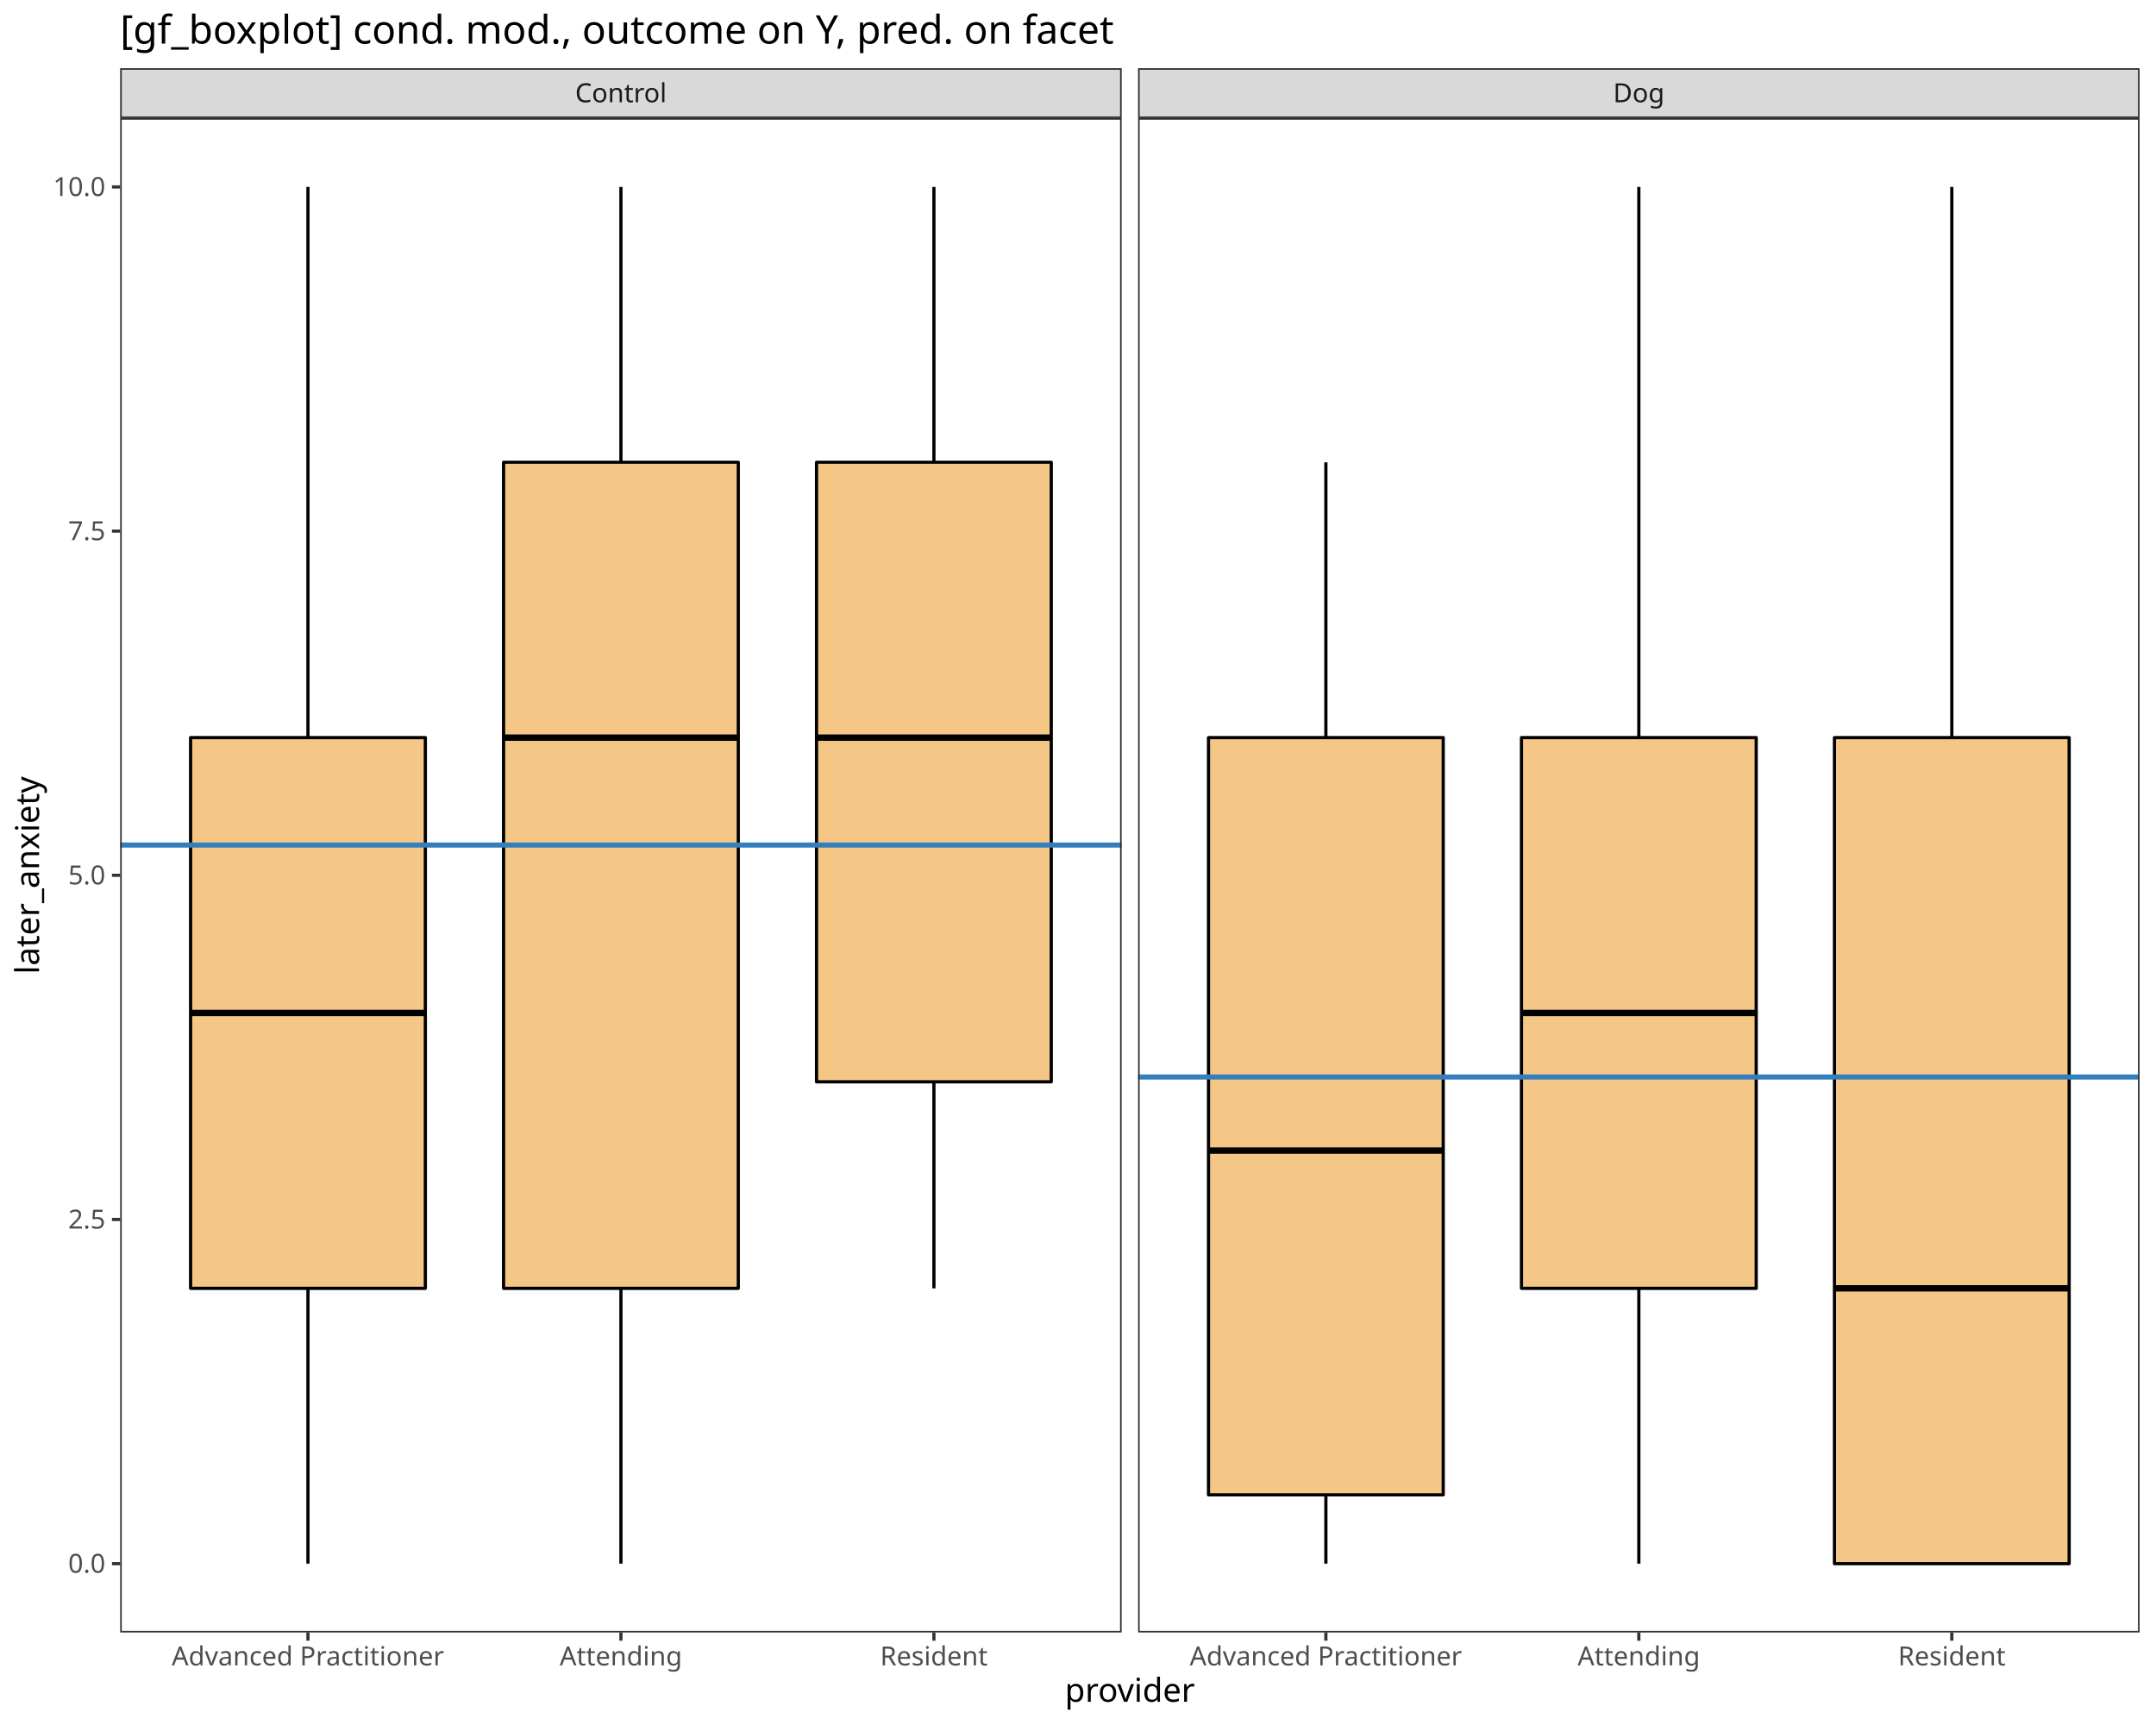
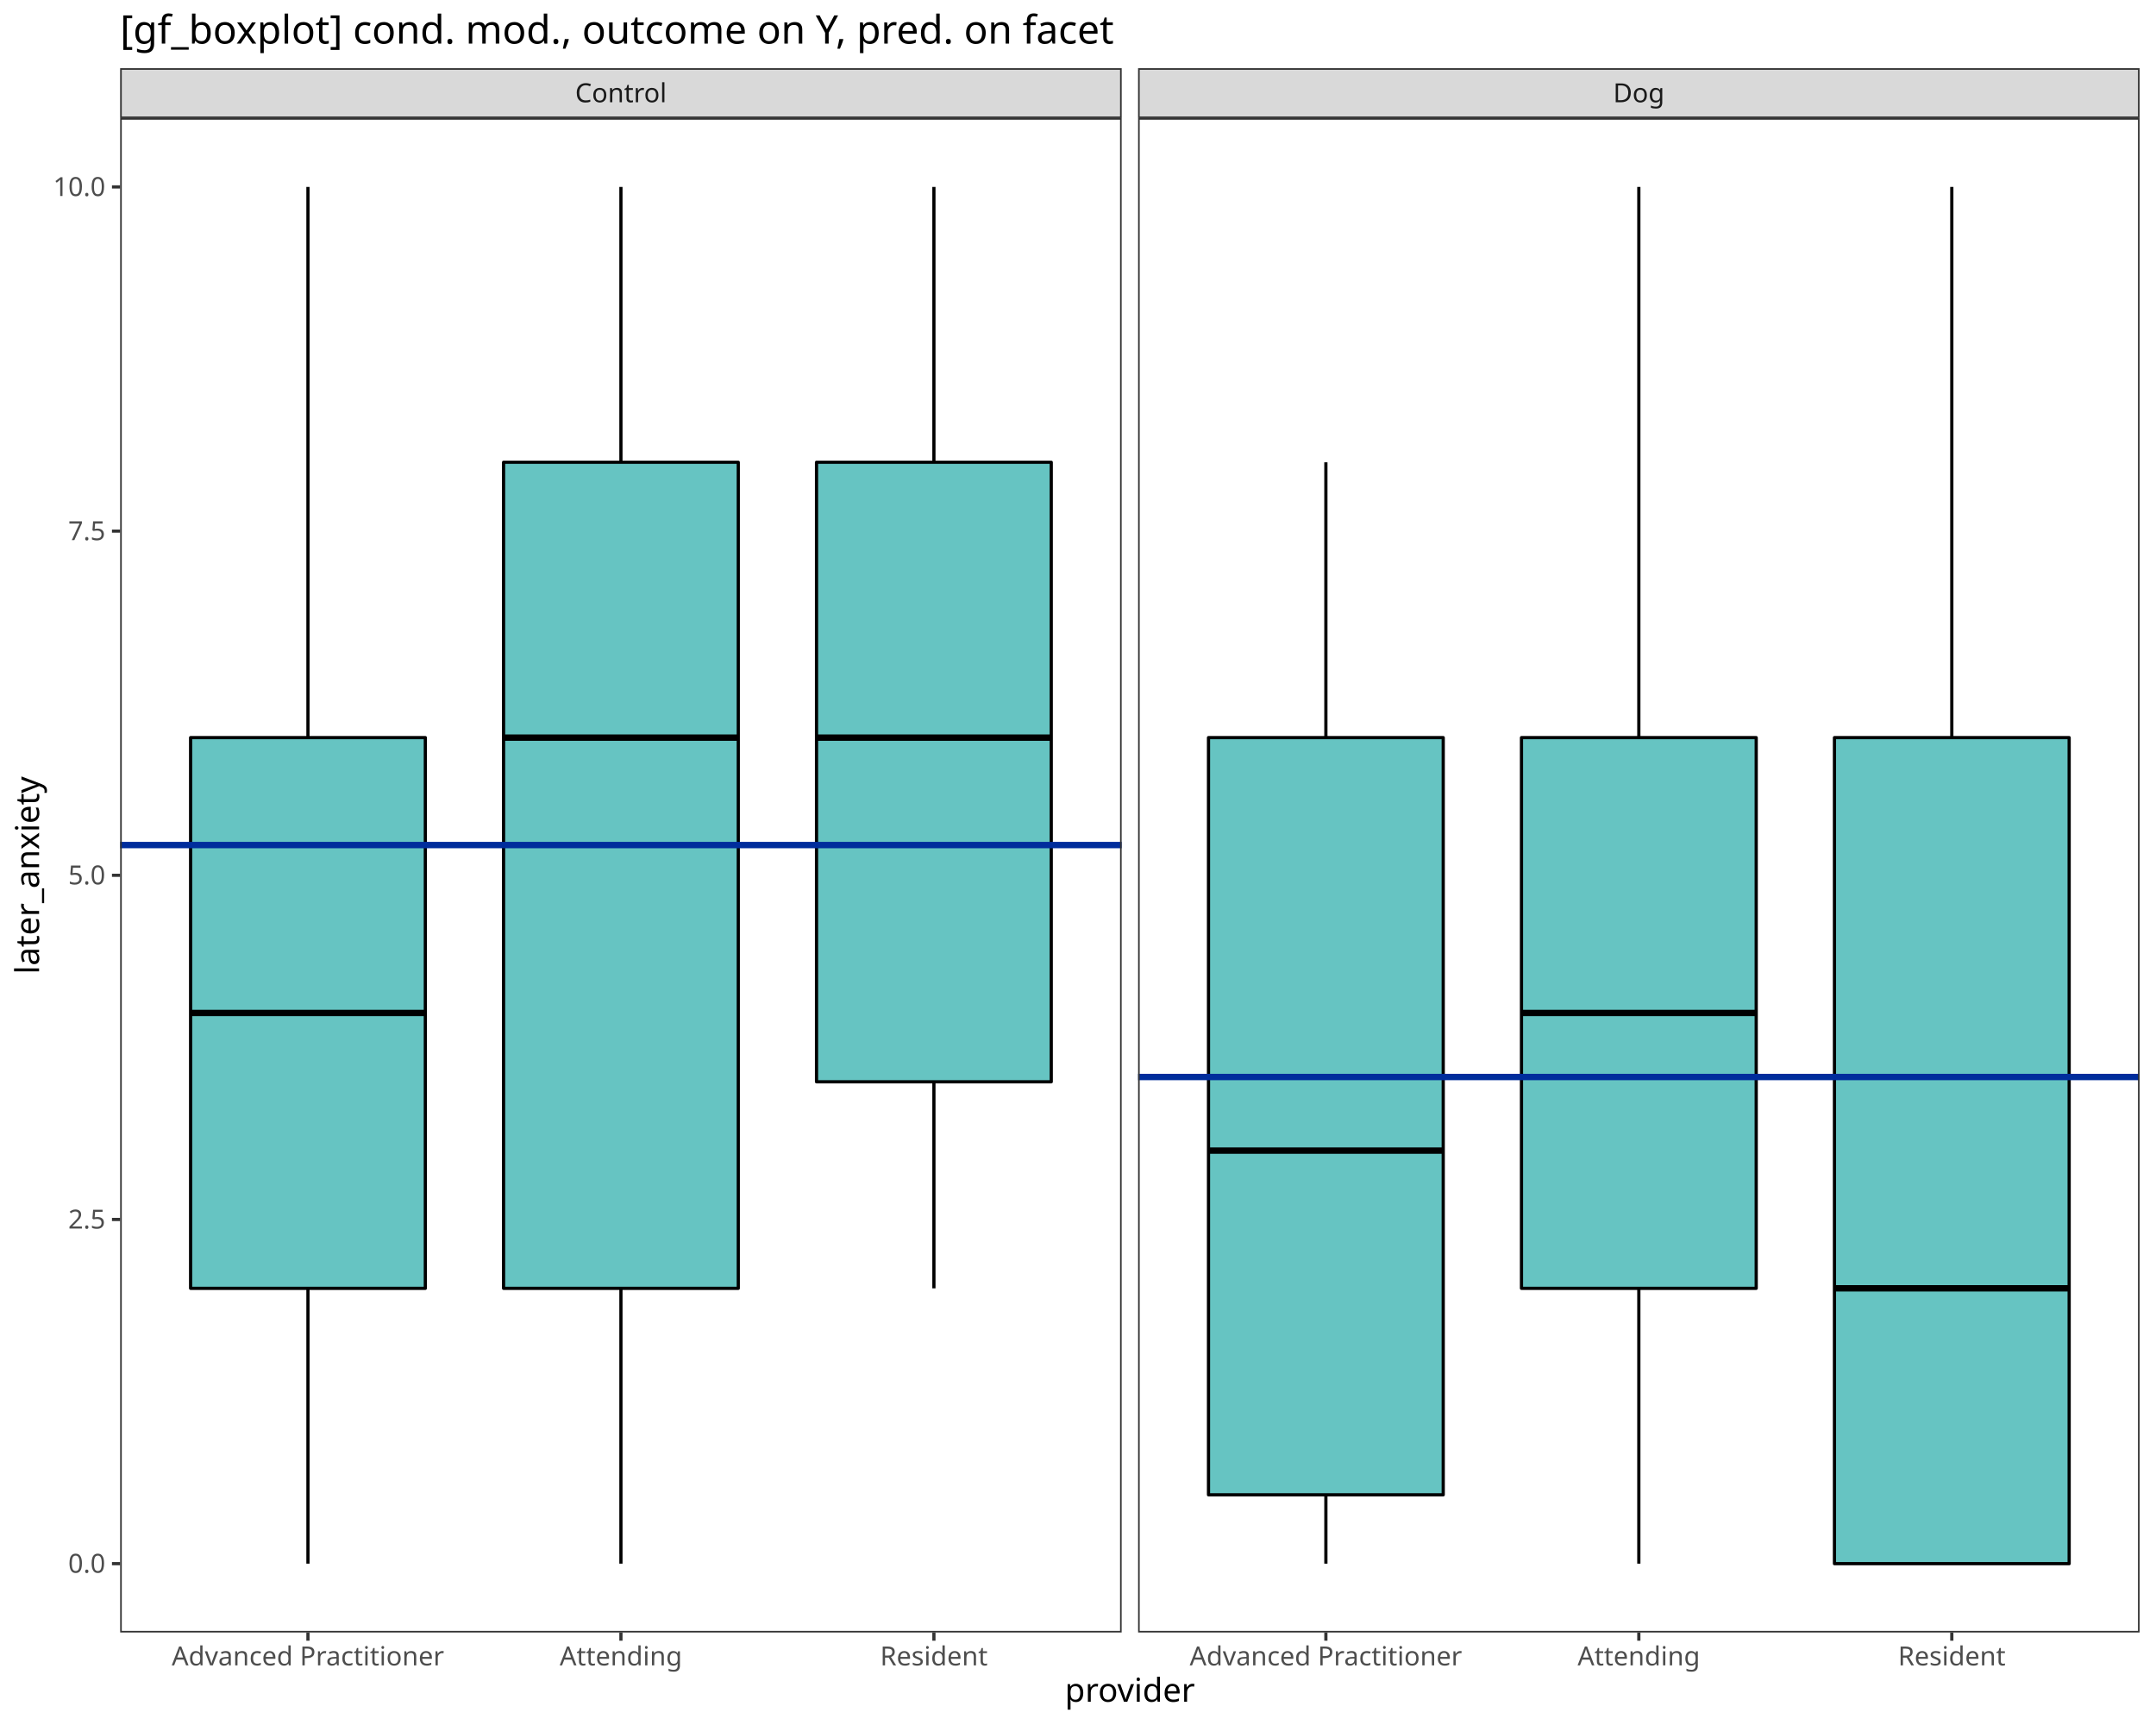
<svg xmlns="http://www.w3.org/2000/svg" class="svglite" data-engine-version="2.0" width="720.00pt" height="576.00pt" viewBox="0 0 720.00 576.00">
  <defs>
    <style type="text/css">
    .svglite line, .svglite polyline, .svglite polygon, .svglite path, .svglite rect, .svglite circle {
      fill: none;
      stroke: #000000;
      stroke-linecap: round;
      stroke-linejoin: round;
      stroke-miterlimit: 10.00;
    }
  </style>
  </defs>
  <rect width="100%" height="100%" style="stroke: none; fill: #FFFFFF;" />
  <defs>
    <clipPath id="cpMC4wMHw3MjAuMDB8MC4wMHw1NzYuMDA=">
      <rect x="0.00" y="0.00" width="720.00" height="576.00" />
    </clipPath>
  </defs>
  <g clip-path="url(#cpMC4wMHw3MjAuMDB8MC4wMHw1NzYuMDA=)">
    <rect x="0.00" y="0.00" width="720.00" height="576.00" style="stroke-width: 1.07; stroke: #FFFFFF; fill: #FFFFFF;" />
  </g>
  <defs>
    <clipPath id="cpNDAuMTN8Mzc0LjU5fDM5LjQzfDU0NS4xMQ==">
      <rect x="40.13" y="39.43" width="334.45" height="505.68" />
    </clipPath>
  </defs>
  <g clip-path="url(#cpNDAuMTN8Mzc0LjU5fDM5LjQzfDU0NS4xMQ==)">
    <rect x="40.13" y="39.43" width="334.45" height="505.68" style="stroke-width: 1.07; stroke: none; fill: #FFFFFF;" />
    <line x1="102.84" y1="246.30" x2="102.84" y2="62.42" style="stroke-width: 1.07; stroke-linecap: butt;" />
    <line x1="102.84" y1="430.19" x2="102.84" y2="522.13" style="stroke-width: 1.07; stroke-linecap: butt;" />
-     <polygon points="63.65,246.30 63.65,430.19 142.04,430.19 142.04,246.30 63.65,246.30 " style="stroke-width: 1.07; fill: #EEA236; fill-opacity: 0.60;" />
+     <polygon points="63.65,246.30 63.65,430.19 142.04,430.19 142.04,246.30 63.65,246.30 " style="stroke-width: 1.07; fill: #009D9A; fill-opacity: 0.60;" />
    <line x1="63.65" y1="338.24" x2="142.04" y2="338.24" style="stroke-width: 2.13; stroke-linecap: butt;" />
    <line x1="207.36" y1="154.36" x2="207.36" y2="62.42" style="stroke-width: 1.07; stroke-linecap: butt;" />
    <line x1="207.36" y1="430.19" x2="207.36" y2="522.13" style="stroke-width: 1.07; stroke-linecap: butt;" />
-     <polygon points="168.17,154.36 168.17,430.19 246.55,430.19 246.55,154.36 168.17,154.36 " style="stroke-width: 1.07; fill: #EEA236; fill-opacity: 0.60;" />
+     <polygon points="168.17,154.36 168.17,430.19 246.55,430.19 246.55,154.36 168.17,154.36 " style="stroke-width: 1.07; fill: #009D9A; fill-opacity: 0.60;" />
    <line x1="168.17" y1="246.30" x2="246.55" y2="246.30" style="stroke-width: 2.13; stroke-linecap: butt;" />
    <line x1="311.88" y1="154.36" x2="311.88" y2="62.42" style="stroke-width: 1.07; stroke-linecap: butt;" />
    <line x1="311.88" y1="361.23" x2="311.88" y2="430.19" style="stroke-width: 1.07; stroke-linecap: butt;" />
-     <polygon points="272.68,154.36 272.68,361.23 351.07,361.23 351.07,154.36 272.68,154.36 " style="stroke-width: 1.07; fill: #EEA236; fill-opacity: 0.60;" />
+     <polygon points="272.68,154.36 272.68,361.23 351.07,361.23 351.07,154.36 272.68,154.36 " style="stroke-width: 1.07; fill: #009D9A; fill-opacity: 0.60;" />
    <line x1="272.68" y1="246.30" x2="351.07" y2="246.30" style="stroke-width: 2.13; stroke-linecap: butt;" />
-     <line x1="40.13" y1="282.18" x2="374.59" y2="282.18" style="stroke-width: 1.71; stroke: #357EBD; stroke-linecap: butt;" />
+     <line x1="40.13" y1="282.18" x2="374.59" y2="282.18" style="stroke-width: 2.13; stroke: #002D9C; stroke-linecap: butt;" />
    <rect x="40.13" y="39.43" width="334.45" height="505.68" style="stroke-width: 1.07; stroke: #333333;" />
  </g>
  <g clip-path="url(#cpMC4wMHw3MjAuMDB8MC4wMHw1NzYuMDA=)">
</g>
  <defs>
    <clipPath id="cpMzgwLjA3fDcxNC41MnwzOS40M3w1NDUuMTE=">
      <rect x="380.07" y="39.43" width="334.45" height="505.68" />
    </clipPath>
  </defs>
  <g clip-path="url(#cpMzgwLjA3fDcxNC41MnwzOS40M3w1NDUuMTE=)">
    <rect x="380.07" y="39.43" width="334.45" height="505.68" style="stroke-width: 1.07; stroke: none; fill: #FFFFFF;" />
    <line x1="442.78" y1="246.30" x2="442.78" y2="154.36" style="stroke-width: 1.07; stroke-linecap: butt;" />
    <line x1="442.78" y1="499.14" x2="442.78" y2="522.13" style="stroke-width: 1.07; stroke-linecap: butt;" />
-     <polygon points="403.58,246.30 403.58,499.14 481.97,499.14 481.97,246.30 403.58,246.30 " style="stroke-width: 1.07; fill: #EEA236; fill-opacity: 0.60;" />
+     <polygon points="403.58,246.30 403.58,499.14 481.97,499.14 481.97,246.30 403.58,246.30 " style="stroke-width: 1.07; fill: #009D9A; fill-opacity: 0.60;" />
    <line x1="403.58" y1="384.21" x2="481.97" y2="384.21" style="stroke-width: 2.13; stroke-linecap: butt;" />
    <line x1="547.29" y1="246.30" x2="547.29" y2="62.42" style="stroke-width: 1.07; stroke-linecap: butt;" />
    <line x1="547.29" y1="430.19" x2="547.29" y2="522.13" style="stroke-width: 1.07; stroke-linecap: butt;" />
-     <polygon points="508.10,246.30 508.10,430.19 586.49,430.19 586.49,246.30 508.10,246.30 " style="stroke-width: 1.07; fill: #EEA236; fill-opacity: 0.60;" />
+     <polygon points="508.10,246.30 508.10,430.19 586.49,430.19 586.49,246.30 508.10,246.30 " style="stroke-width: 1.07; fill: #009D9A; fill-opacity: 0.60;" />
    <line x1="508.10" y1="338.24" x2="586.49" y2="338.24" style="stroke-width: 2.13; stroke-linecap: butt;" />
    <line x1="651.81" y1="246.30" x2="651.81" y2="62.42" style="stroke-width: 1.07; stroke-linecap: butt;" />
    <line x1="651.81" y1="522.13" x2="651.81" y2="522.13" style="stroke-width: 1.07; stroke-linecap: butt;" />
-     <polygon points="612.62,246.30 612.62,522.13 691.00,522.13 691.00,246.30 612.62,246.30 " style="stroke-width: 1.07; fill: #EEA236; fill-opacity: 0.60;" />
+     <polygon points="612.62,246.30 612.62,522.13 691.00,522.13 691.00,246.30 612.62,246.30 " style="stroke-width: 1.07; fill: #009D9A; fill-opacity: 0.60;" />
    <line x1="612.62" y1="430.19" x2="691.00" y2="430.19" style="stroke-width: 2.13; stroke-linecap: butt;" />
-     <line x1="380.07" y1="359.63" x2="714.52" y2="359.63" style="stroke-width: 1.71; stroke: #357EBD; stroke-linecap: butt;" />
+     <line x1="380.07" y1="359.63" x2="714.52" y2="359.63" style="stroke-width: 2.13; stroke: #002D9C; stroke-linecap: butt;" />
    <rect x="380.07" y="39.43" width="334.45" height="505.68" style="stroke-width: 1.07; stroke: #333333;" />
  </g>
  <g clip-path="url(#cpMC4wMHw3MjAuMDB8MC4wMHw1NzYuMDA=)">
</g>
  <defs>
    <clipPath id="cpNDAuMTN8Mzc0LjU5fDIyLjc4fDM5LjQz">
      <rect x="40.13" y="22.78" width="334.45" height="16.65" />
    </clipPath>
  </defs>
  <g clip-path="url(#cpNDAuMTN8Mzc0LjU5fDIyLjc4fDM5LjQz)">
    <rect x="40.13" y="22.78" width="334.45" height="16.65" style="stroke-width: 1.07; stroke: #333333; fill: #D9D9D9;" />
    <text x="207.36" y="34.14" text-anchor="middle" style="font-size: 8.80px; fill: #1A1A1A; font-family: sans;" textLength="28.37px" lengthAdjust="spacingAndGlyphs">Control</text>
  </g>
  <g clip-path="url(#cpMC4wMHw3MjAuMDB8MC4wMHw1NzYuMDA=)">
</g>
  <defs>
    <clipPath id="cpMzgwLjA3fDcxNC41MnwyMi43OHwzOS40Mw==">
      <rect x="380.07" y="22.78" width="334.45" height="16.65" />
    </clipPath>
  </defs>
  <g clip-path="url(#cpMzgwLjA3fDcxNC41MnwyMi43OHwzOS40Mw==)">
    <rect x="380.07" y="22.78" width="334.45" height="16.65" style="stroke-width: 1.07; stroke: #333333; fill: #D9D9D9;" />
    <text x="547.29" y="34.14" text-anchor="middle" style="font-size: 8.80px; fill: #1A1A1A; font-family: sans;" textLength="16.15px" lengthAdjust="spacingAndGlyphs">Dog</text>
  </g>
  <g clip-path="url(#cpMC4wMHw3MjAuMDB8MC4wMHw1NzYuMDA=)">
    <polyline points="102.84,547.85 102.84,545.11 " style="stroke-width: 1.07; stroke: #333333; stroke-linecap: butt;" />
    <polyline points="207.36,547.85 207.36,545.11 " style="stroke-width: 1.07; stroke: #333333; stroke-linecap: butt;" />
    <polyline points="311.88,547.85 311.88,545.11 " style="stroke-width: 1.07; stroke: #333333; stroke-linecap: butt;" />
    <text x="102.84" y="556.10" text-anchor="middle" style="font-size: 8.80px; fill: #4D4D4D; font-family: sans;" textLength="86.11px" lengthAdjust="spacingAndGlyphs">Advanced Practitioner</text>
    <text x="207.36" y="556.10" text-anchor="middle" style="font-size: 8.80px; fill: #4D4D4D; font-family: sans;" textLength="37.19px" lengthAdjust="spacingAndGlyphs">Attending</text>
    <text x="311.88" y="556.10" text-anchor="middle" style="font-size: 8.80px; fill: #4D4D4D; font-family: sans;" textLength="34.74px" lengthAdjust="spacingAndGlyphs">Resident</text>
    <polyline points="442.78,547.85 442.78,545.11 " style="stroke-width: 1.07; stroke: #333333; stroke-linecap: butt;" />
    <polyline points="547.29,547.85 547.29,545.11 " style="stroke-width: 1.07; stroke: #333333; stroke-linecap: butt;" />
    <polyline points="651.81,547.85 651.81,545.11 " style="stroke-width: 1.07; stroke: #333333; stroke-linecap: butt;" />
    <text x="442.78" y="556.10" text-anchor="middle" style="font-size: 8.80px; fill: #4D4D4D; font-family: sans;" textLength="86.11px" lengthAdjust="spacingAndGlyphs">Advanced Practitioner</text>
    <text x="547.29" y="556.10" text-anchor="middle" style="font-size: 8.80px; fill: #4D4D4D; font-family: sans;" textLength="37.19px" lengthAdjust="spacingAndGlyphs">Attending</text>
    <text x="651.81" y="556.10" text-anchor="middle" style="font-size: 8.80px; fill: #4D4D4D; font-family: sans;" textLength="34.74px" lengthAdjust="spacingAndGlyphs">Resident</text>
    <text x="35.20" y="525.16" text-anchor="end" style="font-size: 8.80px; fill: #4D4D4D; font-family: sans;" textLength="12.23px" lengthAdjust="spacingAndGlyphs">0.0</text>
    <text x="35.20" y="410.23" text-anchor="end" style="font-size: 8.80px; fill: #4D4D4D; font-family: sans;" textLength="12.23px" lengthAdjust="spacingAndGlyphs">2.5</text>
    <text x="35.20" y="295.30" text-anchor="end" style="font-size: 8.80px; fill: #4D4D4D; font-family: sans;" textLength="12.23px" lengthAdjust="spacingAndGlyphs">5.0</text>
    <text x="35.20" y="180.37" text-anchor="end" style="font-size: 8.80px; fill: #4D4D4D; font-family: sans;" textLength="12.23px" lengthAdjust="spacingAndGlyphs">7.5</text>
    <text x="35.20" y="65.45" text-anchor="end" style="font-size: 8.80px; fill: #4D4D4D; font-family: sans;" textLength="17.13px" lengthAdjust="spacingAndGlyphs">10.0</text>
    <polyline points="37.39,522.13 40.13,522.13 " style="stroke-width: 1.07; stroke: #333333; stroke-linecap: butt;" />
    <polyline points="37.39,407.20 40.13,407.20 " style="stroke-width: 1.07; stroke: #333333; stroke-linecap: butt;" />
    <polyline points="37.39,292.27 40.13,292.27 " style="stroke-width: 1.07; stroke: #333333; stroke-linecap: butt;" />
    <polyline points="37.39,177.35 40.13,177.35 " style="stroke-width: 1.07; stroke: #333333; stroke-linecap: butt;" />
    <polyline points="37.39,62.42 40.13,62.42 " style="stroke-width: 1.07; stroke: #333333; stroke-linecap: butt;" />
    <text x="377.33" y="568.24" text-anchor="middle" style="font-size: 11.00px; font-family: sans;" textLength="39.75px" lengthAdjust="spacingAndGlyphs">provider</text>
    <text transform="translate(13.05,292.27) rotate(-90)" text-anchor="middle" style="font-size: 11.00px; font-family: sans;" textLength="62.38px" lengthAdjust="spacingAndGlyphs">later_anxiety</text>
    <text x="40.13" y="14.56" style="font-size: 13.20px; font-family: sans;" textLength="314.10px" lengthAdjust="spacingAndGlyphs">[gf_boxplot] cond. mod., outcome on Y, pred. on facet</text>
  </g>
</svg>
